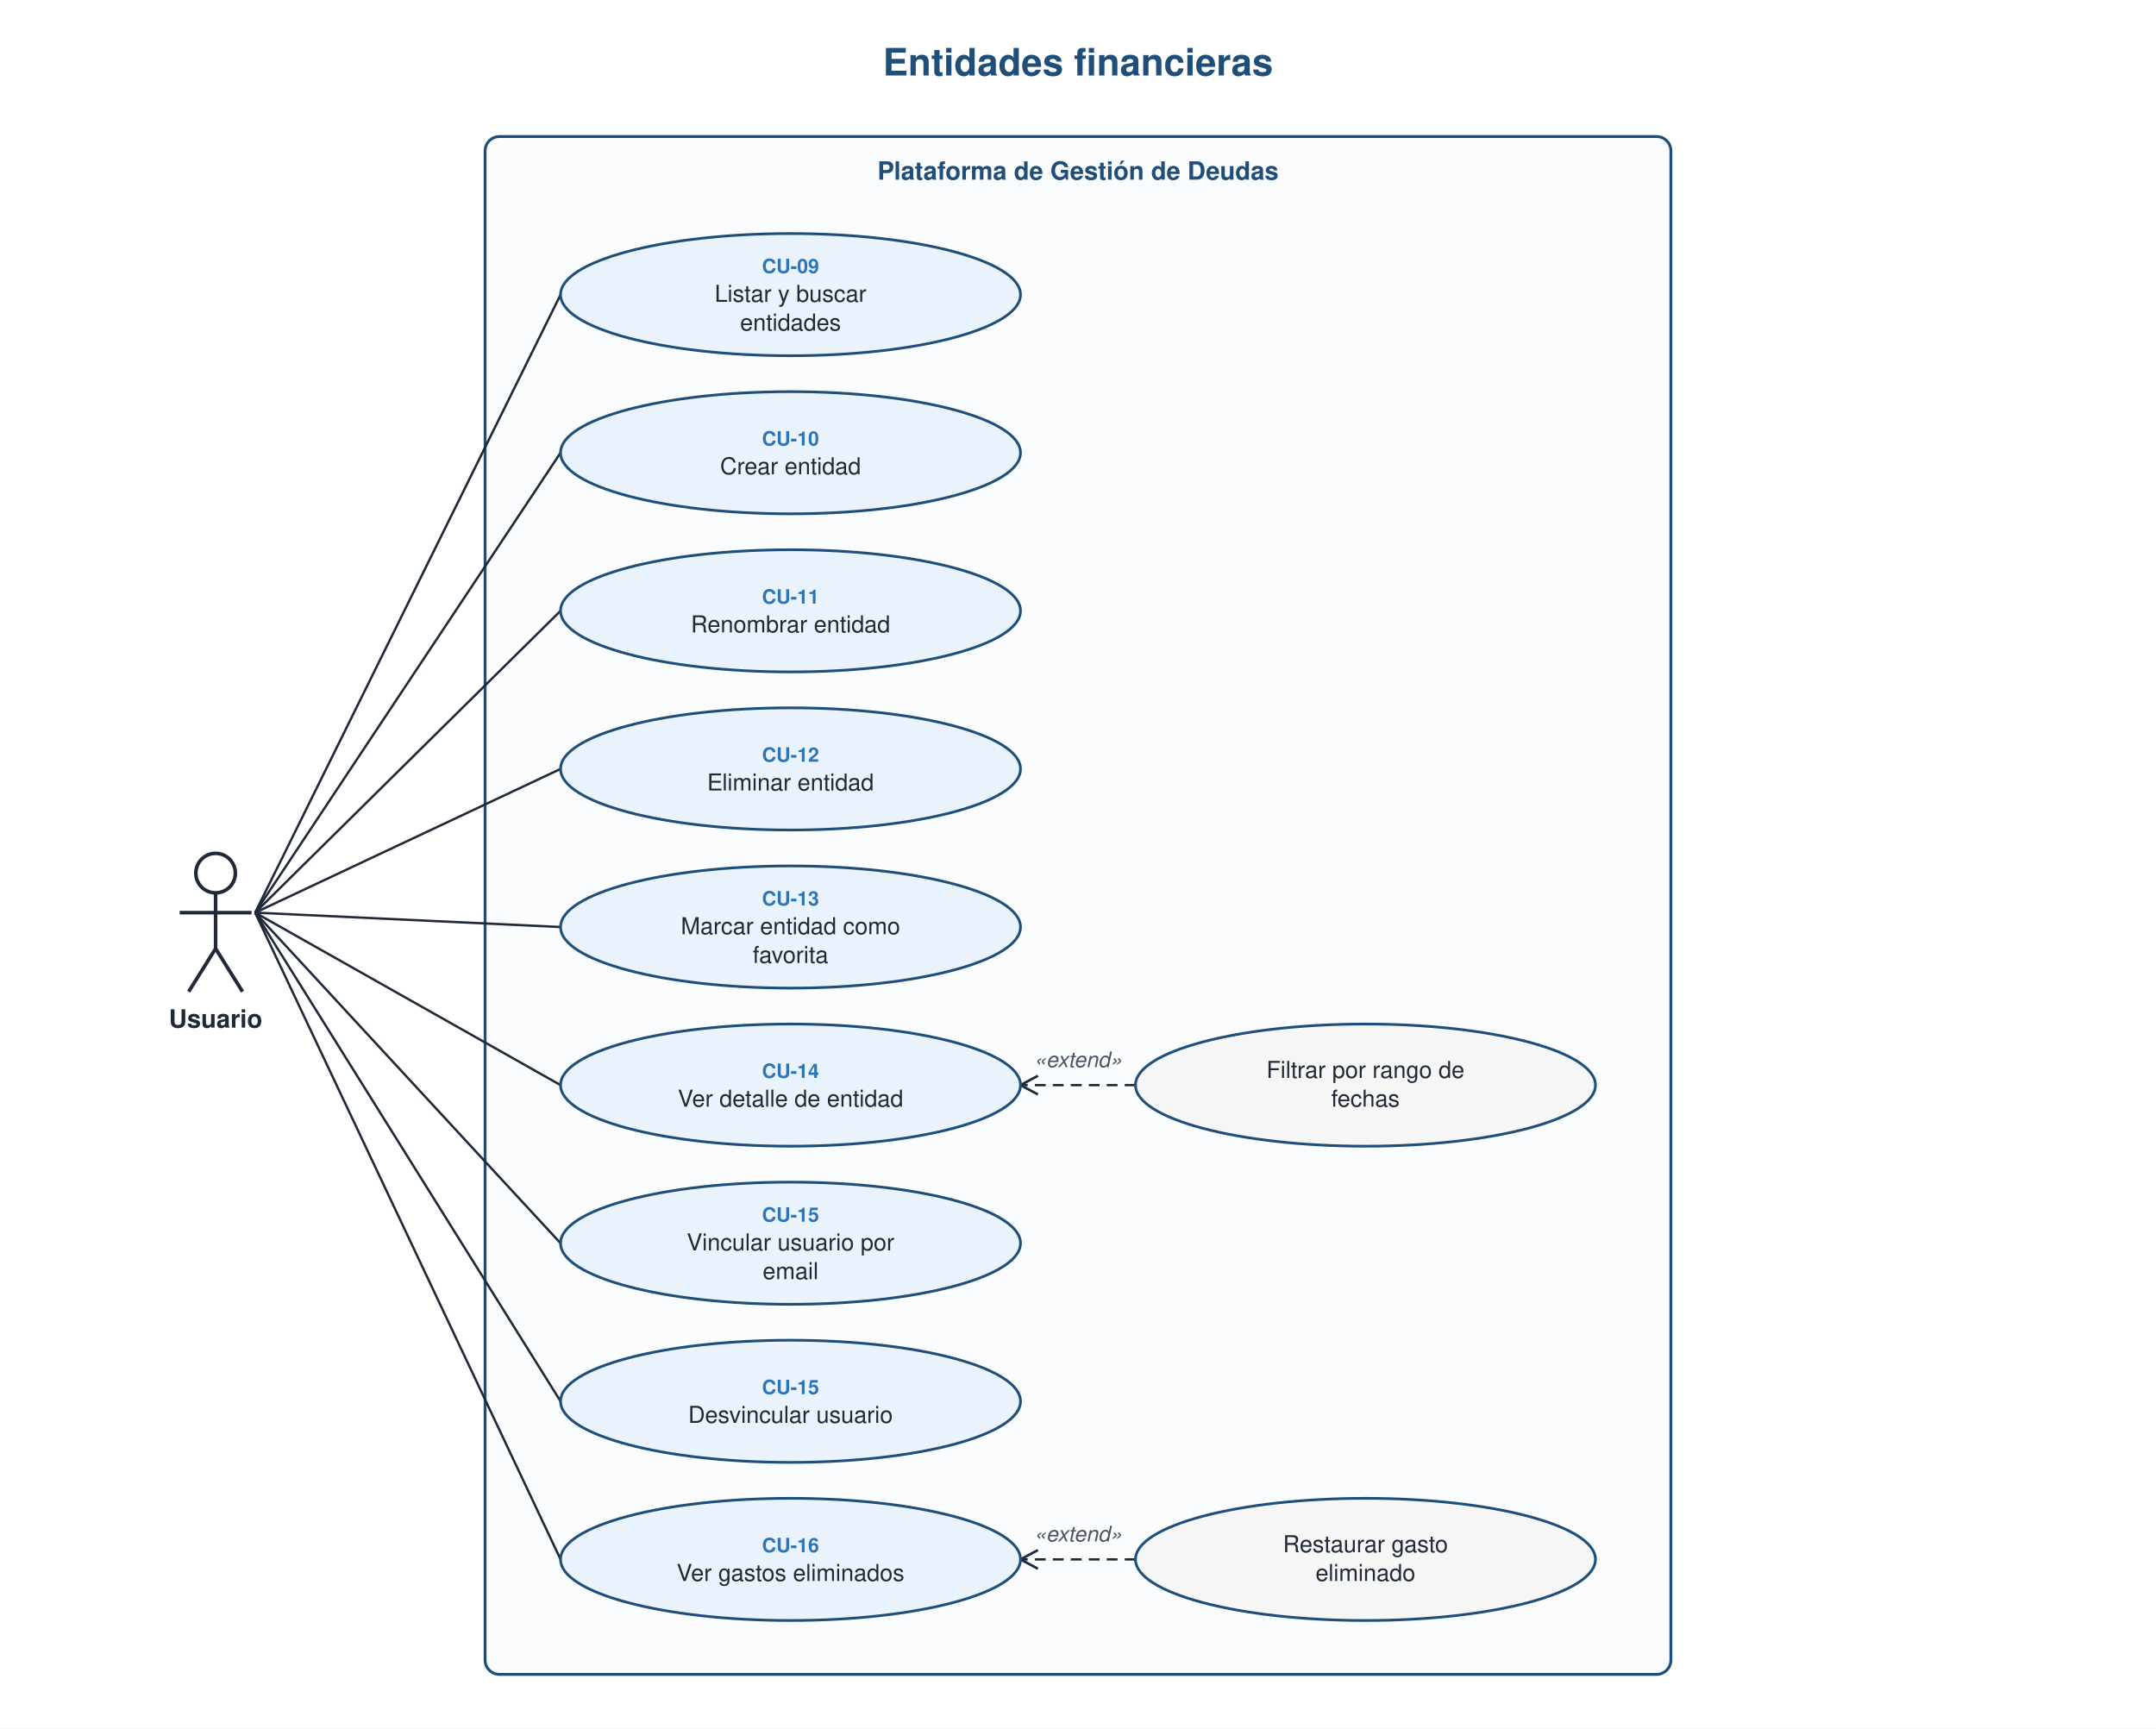
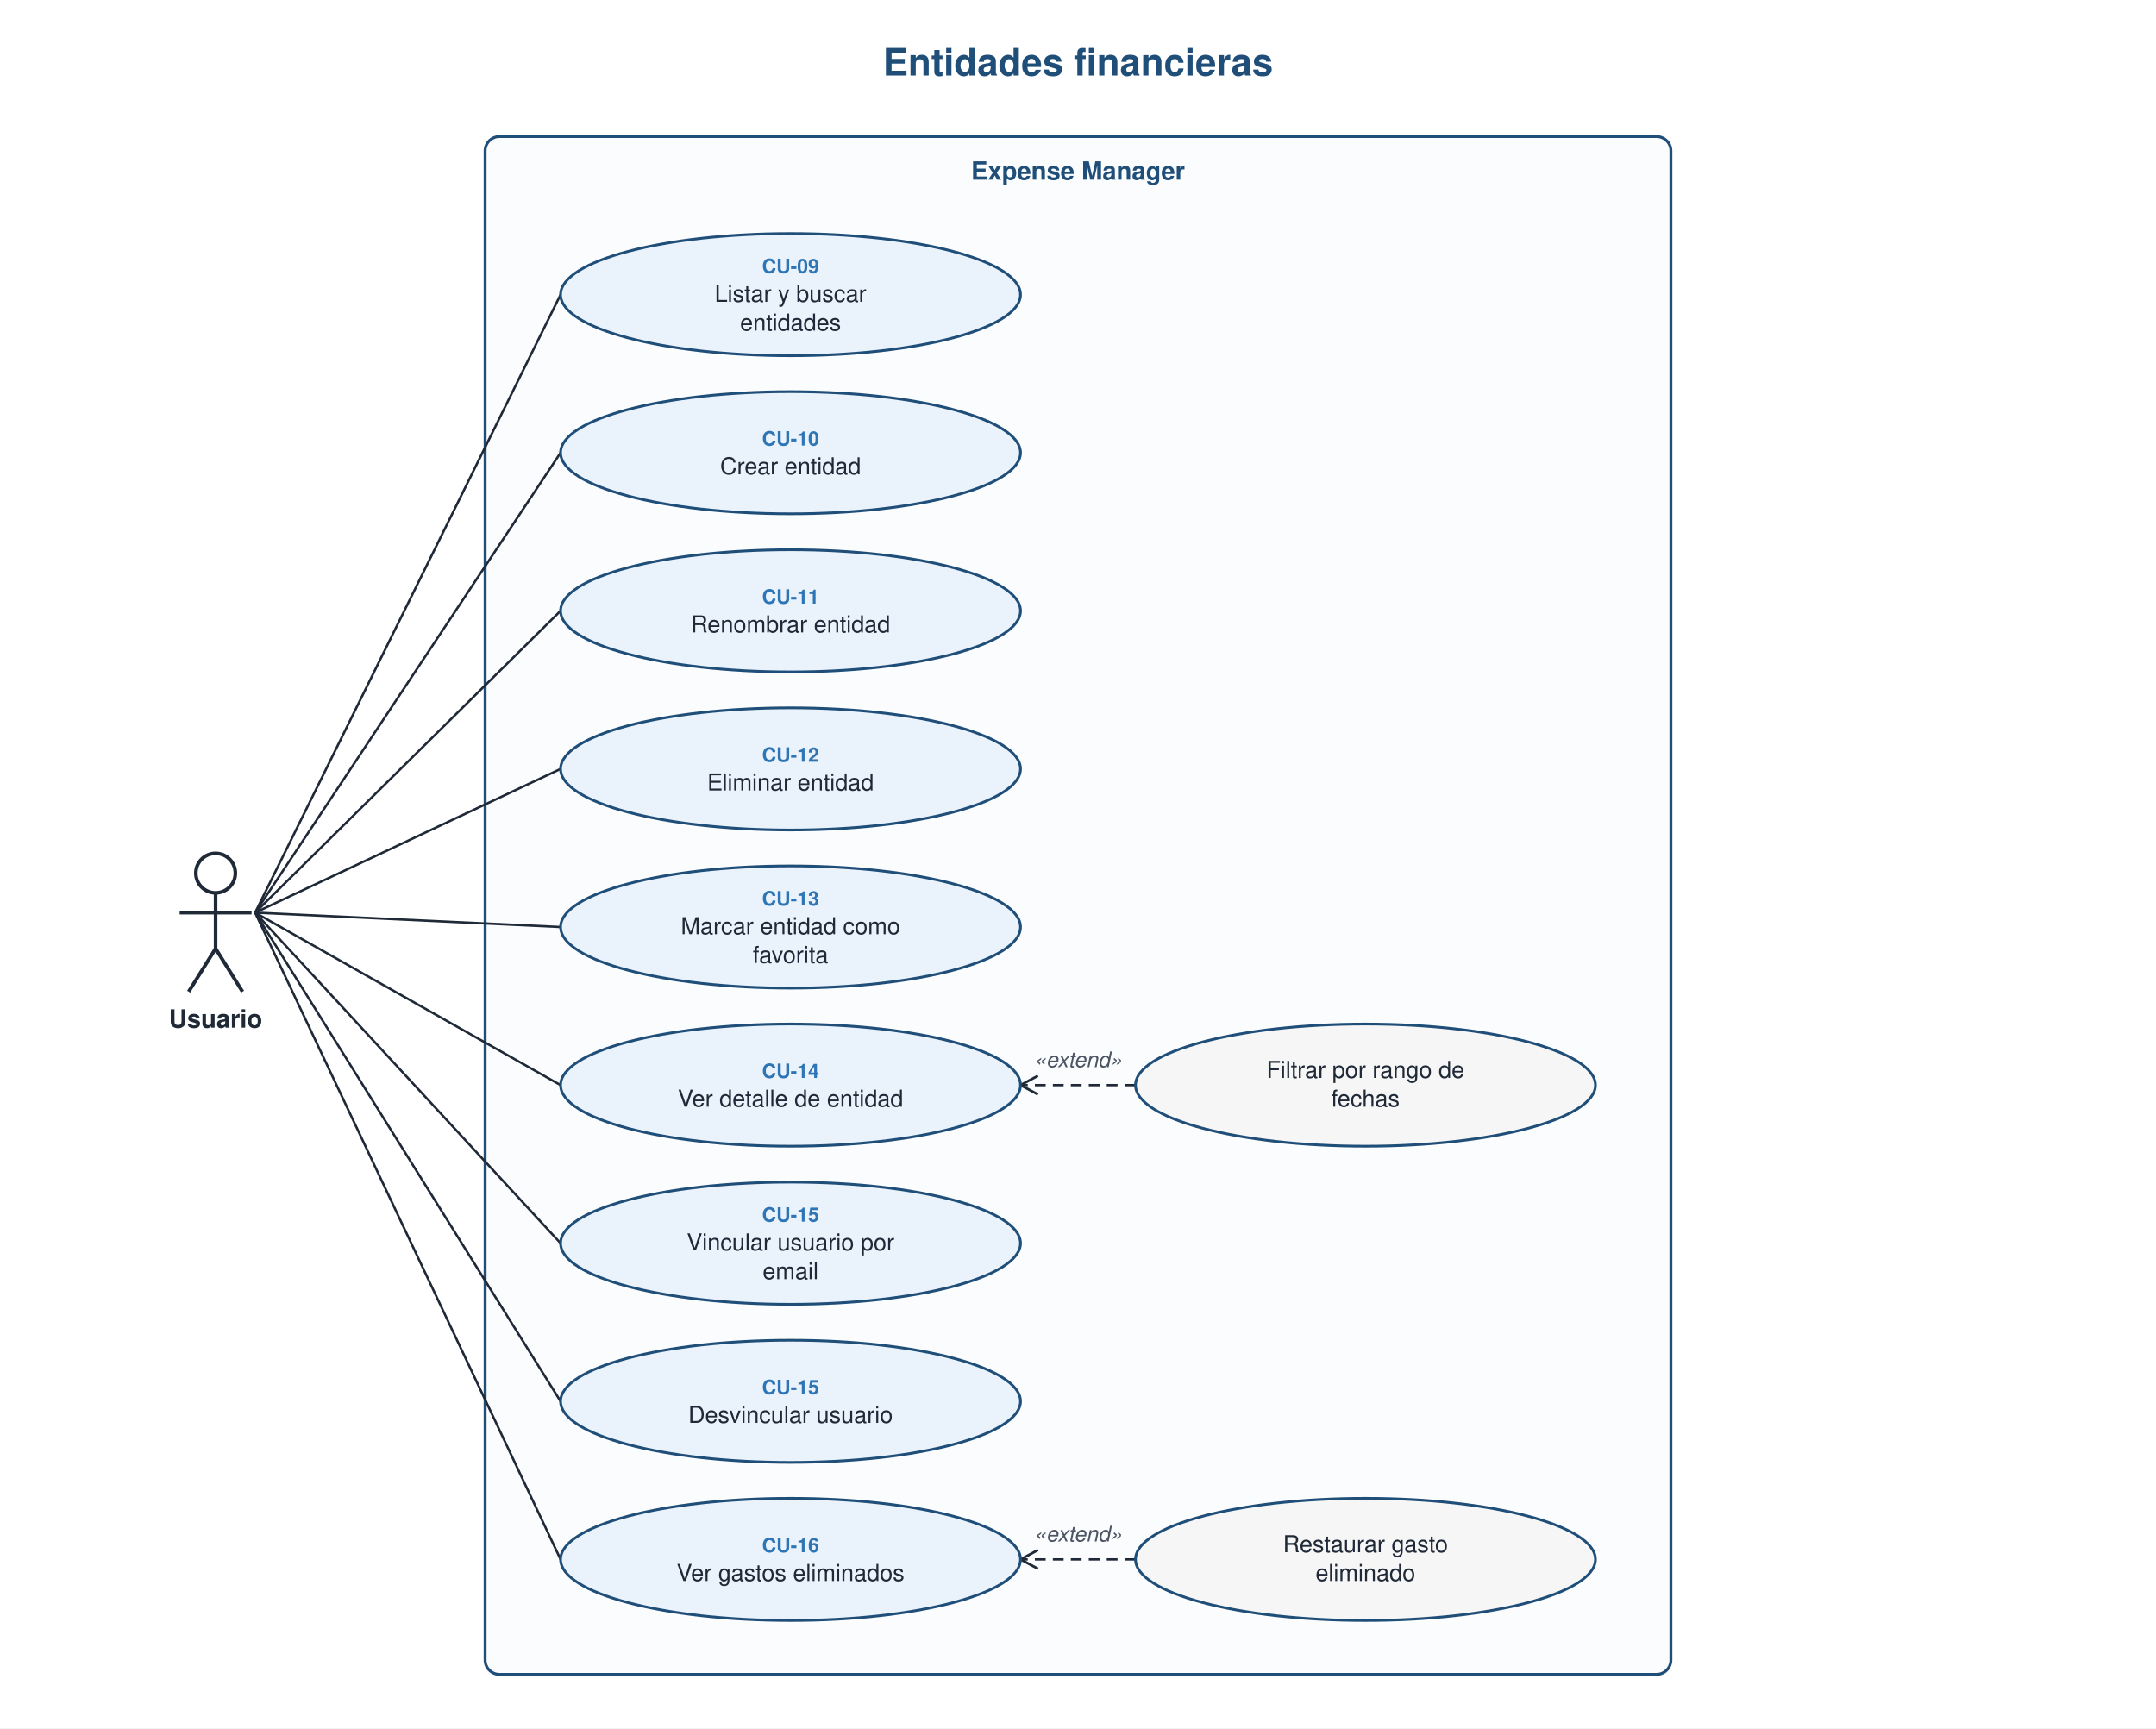
<svg xmlns="http://www.w3.org/2000/svg" width="1200" height="962" viewBox="0 0 1200 962" font-family="Helvetica">
  <rect width="1200" height="962" fill="white" />
  <text x="600.0" y="42" font-size="21" font-weight="bold" text-anchor="middle" fill="#1F4E79">Entidades financieras</text>
  <rect x="270" y="76" width="660" height="856" rx="8" fill="#FBFCFE" stroke="#1F4E79" stroke-width="1.6" />
-   <text x="600.0" y="100" font-size="14" font-weight="bold" text-anchor="middle" fill="#1F4E79">Plataforma de Gestión de Deudas</text>
+   <text x="600.0" y="100" font-size="14" font-weight="bold" text-anchor="middle" fill="#1F4E79">Expense Manager</text>
  <line x1="142.0" y1="508.0" x2="312.0" y2="164.0" stroke="#1F2937" stroke-width="1.3" />
  <line x1="142.0" y1="508.0" x2="312.0" y2="252.0" stroke="#1F2937" stroke-width="1.3" />
  <line x1="142.0" y1="508.0" x2="312.0" y2="340.0" stroke="#1F2937" stroke-width="1.3" />
  <line x1="142.0" y1="508.0" x2="312.0" y2="428.0" stroke="#1F2937" stroke-width="1.3" />
  <line x1="142.0" y1="508.0" x2="312.0" y2="516.0" stroke="#1F2937" stroke-width="1.3" />
  <line x1="142.0" y1="508.0" x2="312.0" y2="604.0" stroke="#1F2937" stroke-width="1.3" />
  <line x1="142.0" y1="508.0" x2="312.0" y2="692.0" stroke="#1F2937" stroke-width="1.3" />
  <line x1="142.0" y1="508.0" x2="312.0" y2="780.0" stroke="#1F2937" stroke-width="1.3" />
  <line x1="142.0" y1="508.0" x2="312.0" y2="868.0" stroke="#1F2937" stroke-width="1.3" />
  <line x1="632.0" y1="604.0" x2="568.0" y2="604.0" stroke="#1F2937" stroke-width="1.3" stroke-dasharray="6,4" />
  <polyline points="577.7,598.8 568.0,604.0 577.7,609.2" fill="none" stroke="#1F2937" stroke-width="1.4" />
  <text x="600.0" y="594.0" font-size="12" font-style="italic" text-anchor="middle" fill="#4B5563">«extend»</text>
  <line x1="632.0" y1="868.0" x2="568.0" y2="868.0" stroke="#1F2937" stroke-width="1.3" stroke-dasharray="6,4" />
  <polyline points="577.7,862.8 568.0,868.0 577.7,873.2" fill="none" stroke="#1F2937" stroke-width="1.4" />
  <text x="600.0" y="858.0" font-size="12" font-style="italic" text-anchor="middle" fill="#4B5563">«extend»</text>
  <ellipse cx="440" cy="164.0" rx="128" ry="34" fill="#EAF2FB" stroke="#1F4E79" stroke-width="1.5" />
  <text x="440" y="152.0" text-anchor="middle" font-weight="bold" fill="#2E75B6" font-size="11">CU-09</text>
  <text x="440" y="168.0" text-anchor="middle" fill="#1F2937" font-size="13">Listar y buscar</text>
  <text x="440" y="184.0" text-anchor="middle" fill="#1F2937" font-size="13">entidades</text>
  <ellipse cx="440" cy="252.0" rx="128" ry="34" fill="#EAF2FB" stroke="#1F4E79" stroke-width="1.5" />
  <text x="440" y="248.0" text-anchor="middle" font-weight="bold" fill="#2E75B6" font-size="11">CU-10</text>
  <text x="440" y="264.0" text-anchor="middle" fill="#1F2937" font-size="13">Crear entidad</text>
  <ellipse cx="440" cy="340.0" rx="128" ry="34" fill="#EAF2FB" stroke="#1F4E79" stroke-width="1.5" />
  <text x="440" y="336.0" text-anchor="middle" font-weight="bold" fill="#2E75B6" font-size="11">CU-11</text>
  <text x="440" y="352.0" text-anchor="middle" fill="#1F2937" font-size="13">Renombrar entidad</text>
  <ellipse cx="440" cy="428.0" rx="128" ry="34" fill="#EAF2FB" stroke="#1F4E79" stroke-width="1.5" />
  <text x="440" y="424.0" text-anchor="middle" font-weight="bold" fill="#2E75B6" font-size="11">CU-12</text>
  <text x="440" y="440.0" text-anchor="middle" fill="#1F2937" font-size="13">Eliminar entidad</text>
  <ellipse cx="440" cy="516.0" rx="128" ry="34" fill="#EAF2FB" stroke="#1F4E79" stroke-width="1.5" />
  <text x="440" y="504.0" text-anchor="middle" font-weight="bold" fill="#2E75B6" font-size="11">CU-13</text>
  <text x="440" y="520.0" text-anchor="middle" fill="#1F2937" font-size="13">Marcar entidad como</text>
  <text x="440" y="536.0" text-anchor="middle" fill="#1F2937" font-size="13">favorita</text>
  <ellipse cx="440" cy="604.0" rx="128" ry="34" fill="#EAF2FB" stroke="#1F4E79" stroke-width="1.5" />
  <text x="440" y="600.0" text-anchor="middle" font-weight="bold" fill="#2E75B6" font-size="11">CU-14</text>
  <text x="440" y="616.0" text-anchor="middle" fill="#1F2937" font-size="13">Ver detalle de entidad</text>
  <ellipse cx="760" cy="604.0" rx="128" ry="34" fill="#F6F6F6" stroke="#1F4E79" stroke-width="1.5" />
  <text x="760" y="600.0" text-anchor="middle" fill="#1F2937" font-size="13">Filtrar por rango de</text>
  <text x="760" y="616.0" text-anchor="middle" fill="#1F2937" font-size="13">fechas</text>
  <ellipse cx="440" cy="692.0" rx="128" ry="34" fill="#EAF2FB" stroke="#1F4E79" stroke-width="1.5" />
  <text x="440" y="680.0" text-anchor="middle" font-weight="bold" fill="#2E75B6" font-size="11">CU-15</text>
  <text x="440" y="696.0" text-anchor="middle" fill="#1F2937" font-size="13">Vincular usuario por</text>
  <text x="440" y="712.0" text-anchor="middle" fill="#1F2937" font-size="13">email</text>
  <ellipse cx="440" cy="780.0" rx="128" ry="34" fill="#EAF2FB" stroke="#1F4E79" stroke-width="1.5" />
  <text x="440" y="776.0" text-anchor="middle" font-weight="bold" fill="#2E75B6" font-size="11">CU-15</text>
  <text x="440" y="792.0" text-anchor="middle" fill="#1F2937" font-size="13">Desvincular usuario</text>
  <ellipse cx="440" cy="868.0" rx="128" ry="34" fill="#EAF2FB" stroke="#1F4E79" stroke-width="1.5" />
  <text x="440" y="864.0" text-anchor="middle" font-weight="bold" fill="#2E75B6" font-size="11">CU-16</text>
  <text x="440" y="880.0" text-anchor="middle" fill="#1F2937" font-size="13">Ver gastos eliminados</text>
  <ellipse cx="760" cy="868.0" rx="128" ry="34" fill="#F6F6F6" stroke="#1F4E79" stroke-width="1.5" />
  <text x="760" y="864.0" text-anchor="middle" fill="#1F2937" font-size="13">Restaurar gasto</text>
  <text x="760" y="880.0" text-anchor="middle" fill="#1F2937" font-size="13">eliminado</text>
  <circle cx="120" cy="486.0" r="11" stroke="#1F2937" stroke-width="2" fill="white" />
  <line x1="120" y1="497.0" x2="120" y2="528.0" stroke="#1F2937" stroke-width="2" fill="none" />
  <line x1="100" y1="508.0" x2="140" y2="508.0" stroke="#1F2937" stroke-width="2" fill="none" />
  <line x1="120" y1="528.0" x2="105" y2="552.0" stroke="#1F2937" stroke-width="2" fill="none" />
  <line x1="120" y1="528.0" x2="135" y2="552.0" stroke="#1F2937" stroke-width="2" fill="none" />
  <text x="120" y="572.0" font-size="14" font-weight="bold" text-anchor="middle" fill="#1F2937">Usuario</text>
</svg>
